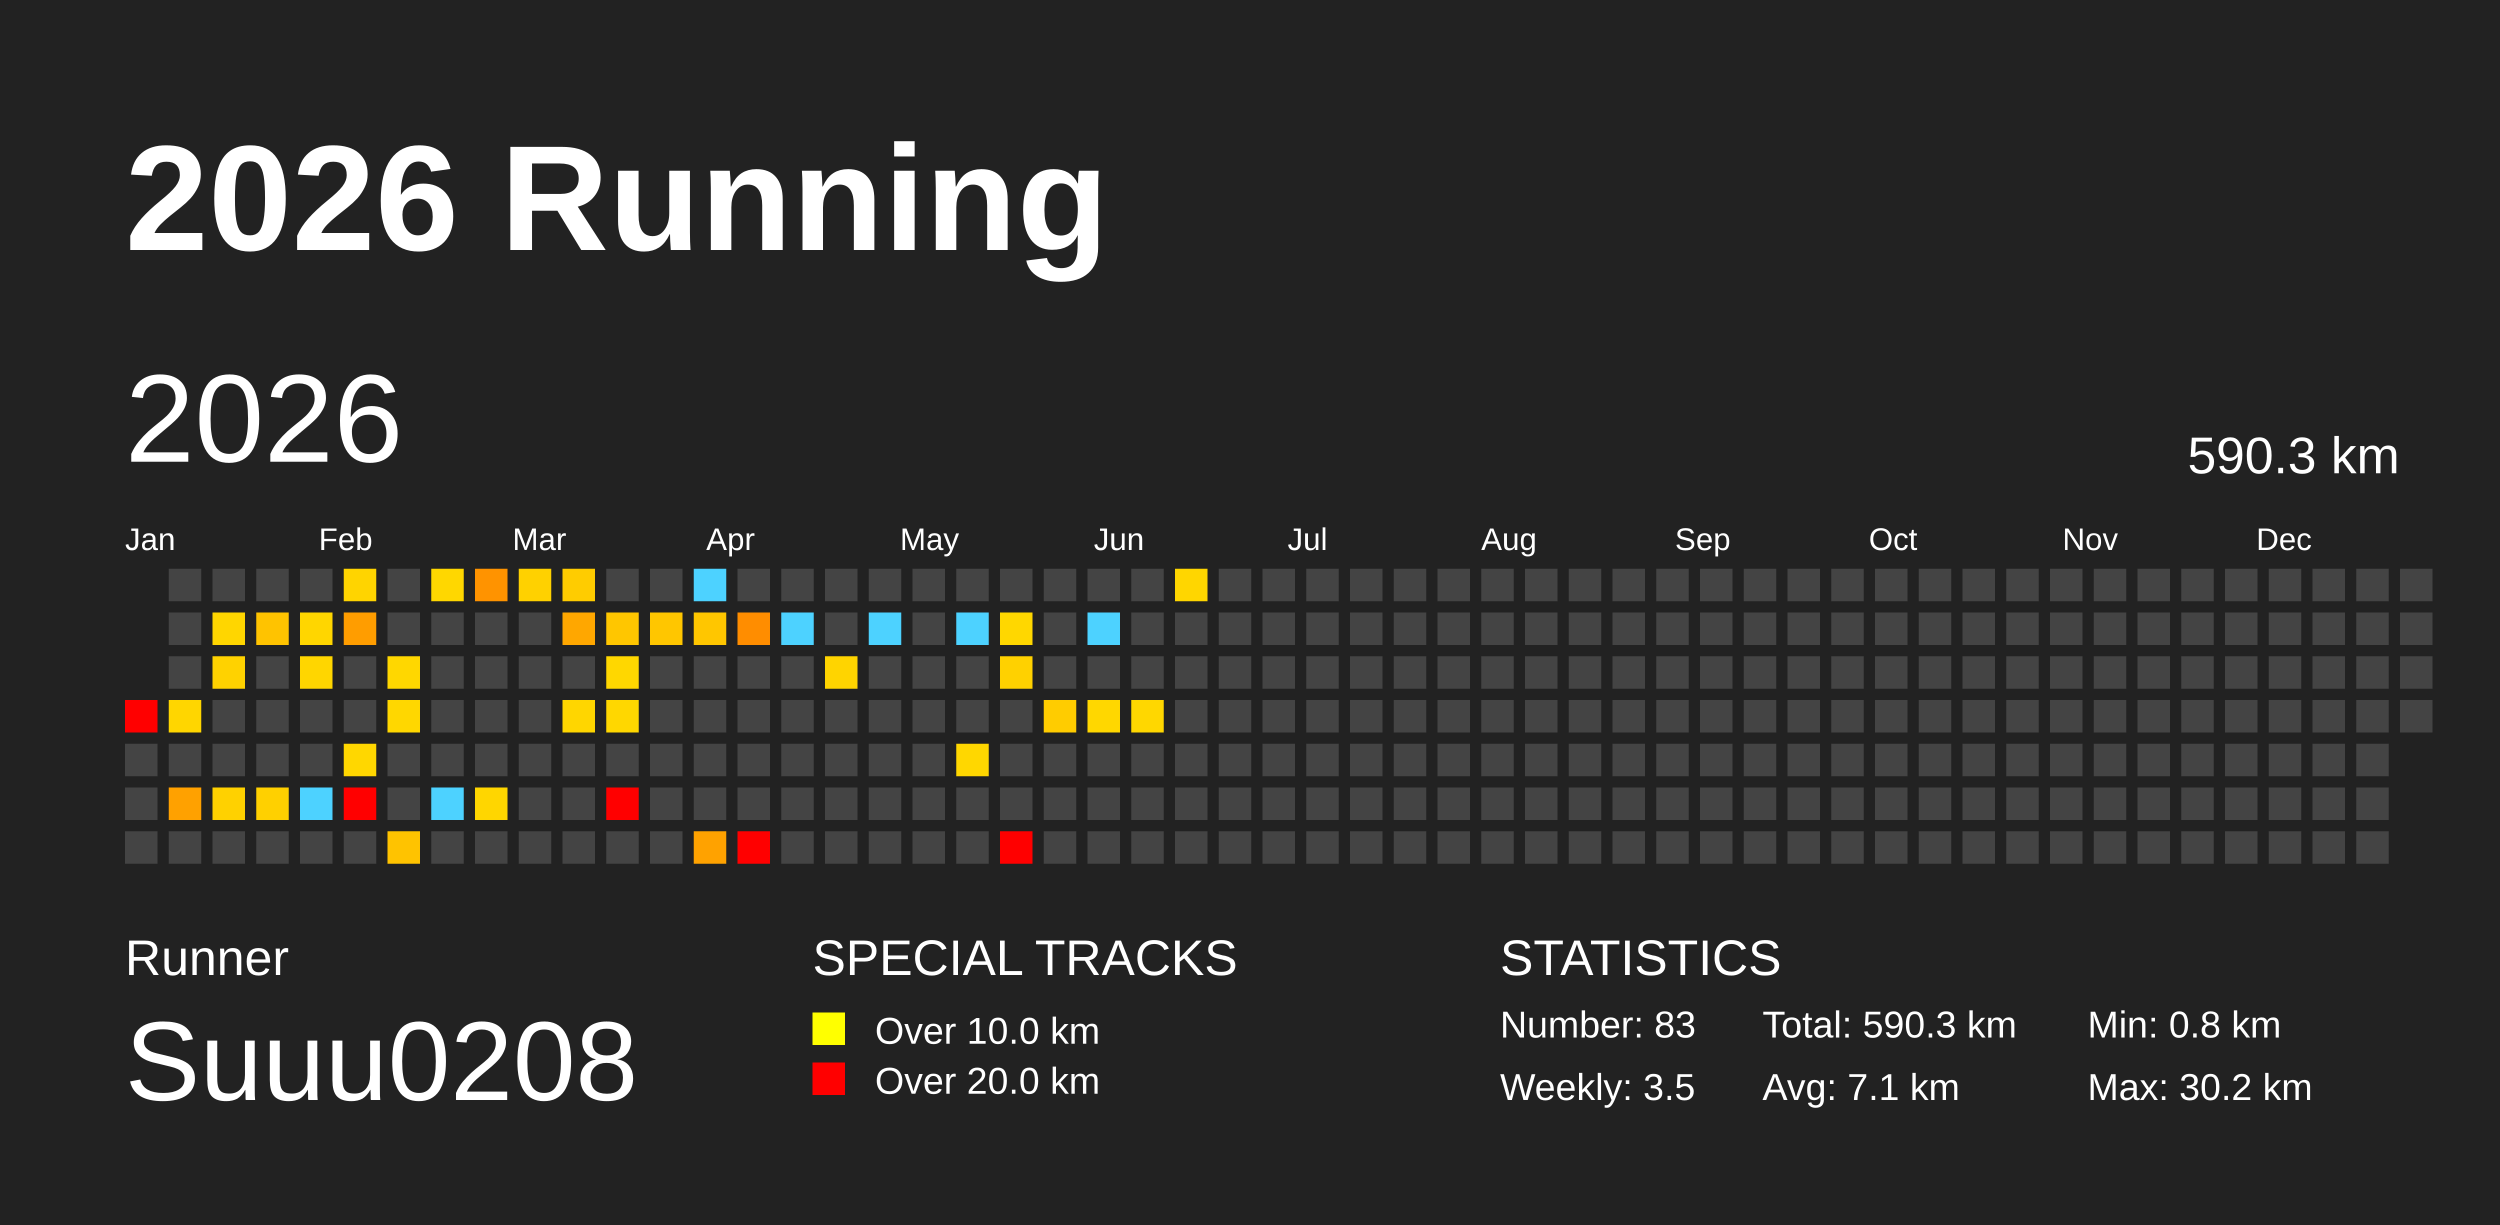
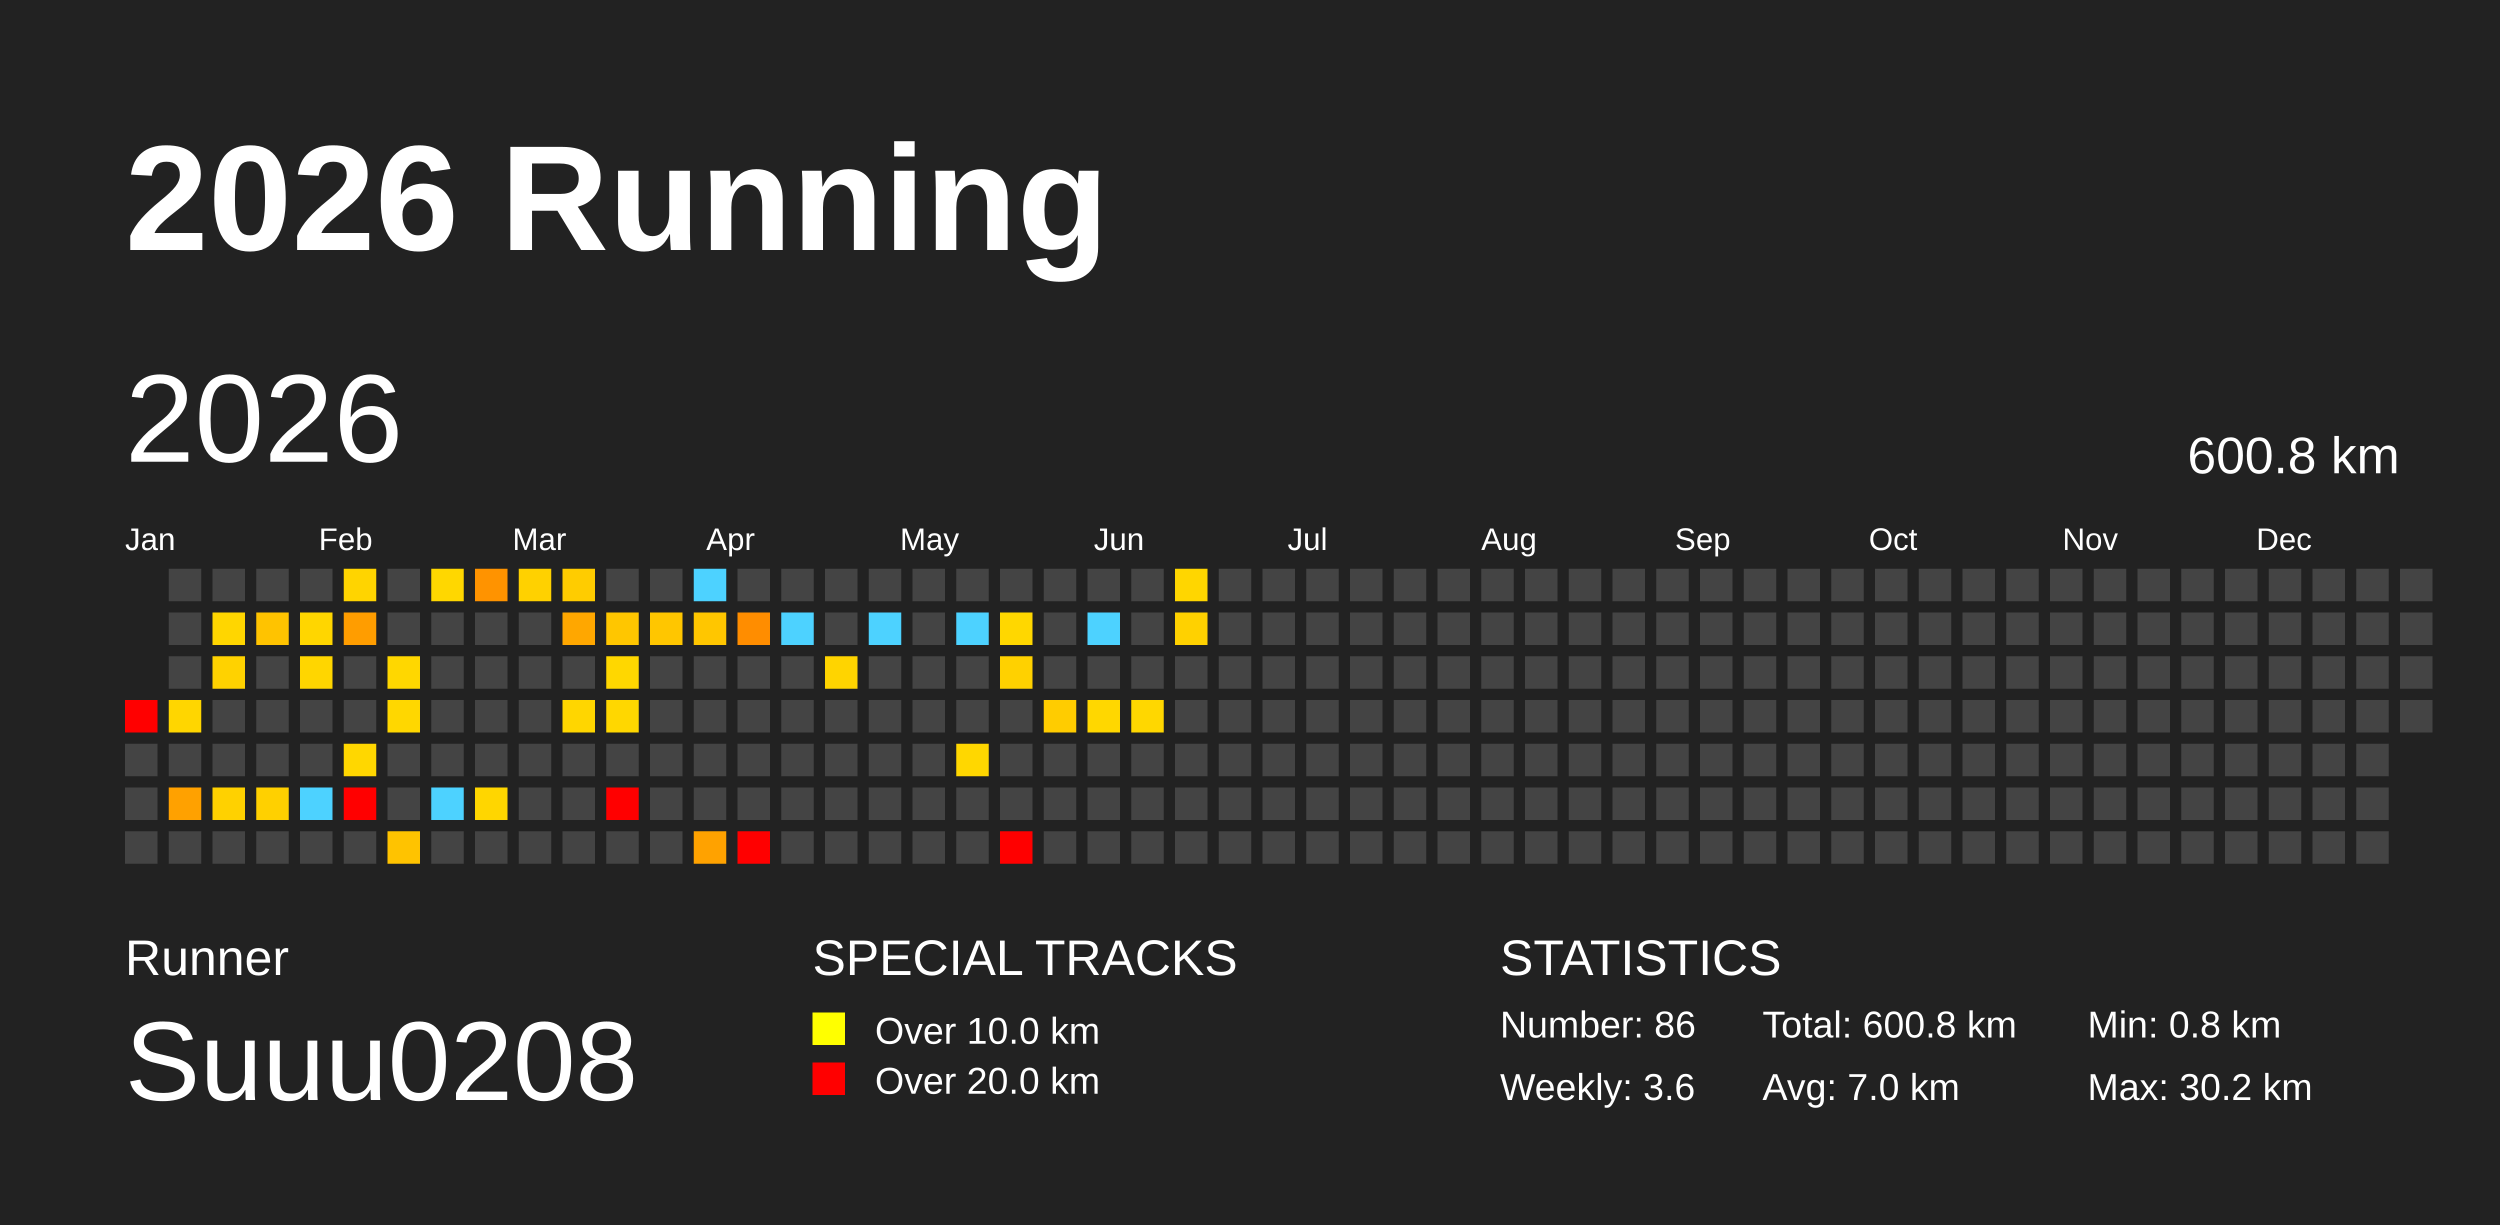
<svg xmlns="http://www.w3.org/2000/svg" baseProfile="full" height="98mm" version="1.1" viewBox="0,0,200,98" width="200mm">
  <defs />
  <rect fill="#222222" height="98" width="200" x="0" y="0" />
  <text fill="#FFFFFF" style="font-size:12px; font-family:Arial; font-weight:bold;" x="10" y="20">2026 Running</text>
  <text fill="#FFFFFF" style="font-size:4px; font-family:Arial" x="10" y="78">Runner</text>
  <text fill="#FFFFFF" style="font-size:9px; font-family:Arial" x="10" y="88">Suuu0208</text>
  <text fill="#FFFFFF" style="font-size:4px; font-family:Arial" x="65" y="78">SPECIAL TRACKS</text>
  <rect fill="yellow" height="2.6" width="2.6" x="65" y="81" />
  <text fill="#FFFFFF" style="font-size:3px; font-family:Arial" x="70" y="83.5">Over 10.0 km</text>
  <rect fill="red" height="2.6" width="2.6" x="65" y="85" />
  <text fill="#FFFFFF" style="font-size:3px; font-family:Arial" x="70" y="87.5">Over 20.0 km</text>
  <text fill="#FFFFFF" style="font-size:4px; font-family:Arial" x="120" y="78">STATISTICS</text>
-   <text fill="#FFFFFF" style="font-size:3px; font-family:Arial" x="120" y="83">Number: 83</text>
-   <text fill="#FFFFFF" style="font-size:3px; font-family:Arial" x="120" y="88">Weekly: 3.5</text>
-   <text fill="#FFFFFF" style="font-size:3px; font-family:Arial" x="141" y="83">Total: 590.3 km</text>
-   <text fill="#FFFFFF" style="font-size:3px; font-family:Arial" x="141" y="88">Avg: 7.1 km</text>
+   <text fill="#FFFFFF" style="font-size:3px; font-family:Arial" x="120" y="83">Number: 86</text>
+   <text fill="#FFFFFF" style="font-size:3px; font-family:Arial" x="120" y="88">Weekly: 3.6</text>
+   <text fill="#FFFFFF" style="font-size:3px; font-family:Arial" x="141" y="83">Total: 600.8 km</text>
+   <text fill="#FFFFFF" style="font-size:3px; font-family:Arial" x="141" y="88">Avg: 7.0 km</text>
  <text fill="#FFFFFF" style="font-size:3px; font-family:Arial" x="167" y="83">Min: 0.8 km</text>
  <text fill="#FFFFFF" style="font-size:3px; font-family:Arial" x="167" y="88">Max: 30.2 km</text>
  <text dominant-baseline="hanging" fill="#FFFFFF" style="font-size:10.0px; font-family:Arial;" x="10" y="30">2026</text>
-   <text dominant-baseline="hanging" fill="#FFFFFF" style="font-size:4.125px; font-family:Arial;" x="175" y="35">590.3 km</text>
+   <text dominant-baseline="hanging" fill="#FFFFFF" style="font-size:4.125px; font-family:Arial;" x="175" y="35">600.8 km</text>
  <text fill="#FFFFFF" style="font-size:2.5px; font-family:Arial" x="10.0" y="44">Jan</text>
  <text fill="#FFFFFF" style="font-size:2.5px; font-family:Arial" x="25.5" y="44">Feb</text>
  <text fill="#FFFFFF" style="font-size:2.5px; font-family:Arial" x="41.0" y="44">Mar</text>
  <text fill="#FFFFFF" style="font-size:2.5px; font-family:Arial" x="56.5" y="44">Apr</text>
  <text fill="#FFFFFF" style="font-size:2.5px; font-family:Arial" x="72.0" y="44">May</text>
  <text fill="#FFFFFF" style="font-size:2.5px; font-family:Arial" x="87.5" y="44">Jun</text>
  <text fill="#FFFFFF" style="font-size:2.5px; font-family:Arial" x="103.0" y="44">Jul</text>
  <text fill="#FFFFFF" style="font-size:2.5px; font-family:Arial" x="118.5" y="44">Aug</text>
  <text fill="#FFFFFF" style="font-size:2.5px; font-family:Arial" x="134.0" y="44">Sep</text>
  <text fill="#FFFFFF" style="font-size:2.5px; font-family:Arial" x="149.5" y="44">Oct</text>
  <text fill="#FFFFFF" style="font-size:2.5px; font-family:Arial" x="165.0" y="44">Nov</text>
  <text fill="#FFFFFF" style="font-size:2.5px; font-family:Arial" x="180.5" y="44">Dec</text>
  <rect fill="red" height="2.6" width="2.6" x="10.0" y="56.0" />
  <rect fill="#444444" height="2.6" width="2.6" x="10.0" y="59.5" />
  <rect fill="#444444" height="2.6" width="2.6" x="10.0" y="63.0" />
  <rect fill="#444444" height="2.6" width="2.6" x="10.0" y="66.5" />
  <rect fill="#444444" height="2.6" width="2.6" x="13.5" y="45.5" />
  <rect fill="#444444" height="2.6" width="2.6" x="13.5" y="49.0" />
  <rect fill="#444444" height="2.6" width="2.6" x="13.5" y="52.5" />
  <rect fill="#ffd600" height="2.6" width="2.6" x="13.5" y="56.0" />
  <rect fill="#444444" height="2.6" width="2.6" x="13.5" y="59.5" />
  <rect fill="#ffa100" height="2.6" width="2.6" x="13.5" y="63.0" />
  <rect fill="#444444" height="2.6" width="2.6" x="13.5" y="66.5" />
  <rect fill="#444444" height="2.6" width="2.6" x="17.0" y="45.5" />
  <rect fill="#ffd600" height="2.6" width="2.6" x="17.0" y="49.0" />
  <rect fill="#ffd200" height="2.6" width="2.6" x="17.0" y="52.5" />
  <rect fill="#444444" height="2.6" width="2.6" x="17.0" y="56.0" />
  <rect fill="#444444" height="2.6" width="2.6" x="17.0" y="59.5" />
  <rect fill="#ffd100" height="2.6" width="2.6" x="17.0" y="63.0" />
  <rect fill="#444444" height="2.6" width="2.6" x="17.0" y="66.5" />
  <rect fill="#444444" height="2.6" width="2.6" x="20.5" y="45.5" />
  <rect fill="#ffc300" height="2.6" width="2.6" x="20.5" y="49.0" />
  <rect fill="#444444" height="2.6" width="2.6" x="20.5" y="52.5" />
  <rect fill="#444444" height="2.6" width="2.6" x="20.5" y="56.0" />
  <rect fill="#444444" height="2.6" width="2.6" x="20.5" y="59.5" />
  <rect fill="#ffd000" height="2.6" width="2.6" x="20.5" y="63.0" />
  <rect fill="#444444" height="2.6" width="2.6" x="20.5" y="66.5" />
  <rect fill="#444444" height="2.6" width="2.6" x="24.0" y="45.5" />
  <rect fill="#ffd600" height="2.6" width="2.6" x="24.0" y="49.0" />
  <rect fill="#ffd600" height="2.6" width="2.6" x="24.0" y="52.5" />
  <rect fill="#444444" height="2.6" width="2.6" x="24.0" y="56.0" />
  <rect fill="#444444" height="2.6" width="2.6" x="24.0" y="59.5" />
  <rect fill="#4dd2ff" height="2.6" width="2.6" x="24.0" y="63.0" />
  <rect fill="#444444" height="2.6" width="2.6" x="24.0" y="66.5" />
  <rect fill="#ffd400" height="2.6" width="2.6" x="27.5" y="45.5" />
  <rect fill="#ff9d00" height="2.6" width="2.6" x="27.5" y="49.0" />
  <rect fill="#444444" height="2.6" width="2.6" x="27.5" y="52.5" />
  <rect fill="#444444" height="2.6" width="2.6" x="27.5" y="56.0" />
  <rect fill="#ffd700" height="2.6" width="2.6" x="27.5" y="59.5" />
  <rect fill="red" height="2.6" width="2.6" x="27.5" y="63.0" />
  <rect fill="#444444" height="2.6" width="2.6" x="27.5" y="66.5" />
  <rect fill="#444444" height="2.6" width="2.6" x="31.0" y="45.5" />
  <rect fill="#444444" height="2.6" width="2.6" x="31.0" y="49.0" />
  <rect fill="#ffd700" height="2.6" width="2.6" x="31.0" y="52.5" />
  <rect fill="#ffd700" height="2.6" width="2.6" x="31.0" y="56.0" />
  <rect fill="#444444" height="2.6" width="2.6" x="31.0" y="59.5" />
  <rect fill="#444444" height="2.6" width="2.6" x="31.0" y="63.0" />
  <rect fill="#ffc300" height="2.6" width="2.6" x="31.0" y="66.5" />
  <rect fill="#ffd700" height="2.6" width="2.6" x="34.5" y="45.5" />
  <rect fill="#444444" height="2.6" width="2.6" x="34.5" y="49.0" />
  <rect fill="#444444" height="2.6" width="2.6" x="34.5" y="52.5" />
  <rect fill="#444444" height="2.6" width="2.6" x="34.5" y="56.0" />
  <rect fill="#444444" height="2.6" width="2.6" x="34.5" y="59.5" />
  <rect fill="#4dd2ff" height="2.6" width="2.6" x="34.5" y="63.0" />
  <rect fill="#444444" height="2.6" width="2.6" x="34.5" y="66.5" />
  <rect fill="#ff9300" height="2.6" width="2.6" x="38.0" y="45.5" />
  <rect fill="#444444" height="2.6" width="2.6" x="38.0" y="49.0" />
  <rect fill="#444444" height="2.6" width="2.6" x="38.0" y="52.5" />
  <rect fill="#444444" height="2.6" width="2.6" x="38.0" y="56.0" />
  <rect fill="#444444" height="2.6" width="2.6" x="38.0" y="59.5" />
  <rect fill="#ffd600" height="2.6" width="2.6" x="38.0" y="63.0" />
  <rect fill="#444444" height="2.6" width="2.6" x="38.0" y="66.5" />
  <rect fill="#ffd100" height="2.6" width="2.6" x="41.5" y="45.5" />
  <rect fill="#444444" height="2.6" width="2.6" x="41.5" y="49.0" />
  <rect fill="#444444" height="2.6" width="2.6" x="41.5" y="52.5" />
  <rect fill="#444444" height="2.6" width="2.6" x="41.5" y="56.0" />
  <rect fill="#444444" height="2.6" width="2.6" x="41.5" y="59.5" />
  <rect fill="#444444" height="2.6" width="2.6" x="41.5" y="63.0" />
  <rect fill="#444444" height="2.6" width="2.6" x="41.5" y="66.5" />
  <rect fill="#ffcc00" height="2.6" width="2.6" x="45.0" y="45.5" />
  <rect fill="#ffa700" height="2.6" width="2.6" x="45.0" y="49.0" />
  <rect fill="#444444" height="2.6" width="2.6" x="45.0" y="52.5" />
  <rect fill="#ffd600" height="2.6" width="2.6" x="45.0" y="56.0" />
  <rect fill="#444444" height="2.6" width="2.6" x="45.0" y="59.5" />
  <rect fill="#444444" height="2.6" width="2.6" x="45.0" y="63.0" />
  <rect fill="#444444" height="2.6" width="2.6" x="45.0" y="66.5" />
  <rect fill="#444444" height="2.6" width="2.6" x="48.5" y="45.5" />
  <rect fill="#ffc600" height="2.6" width="2.6" x="48.5" y="49.0" />
  <rect fill="#ffd700" height="2.6" width="2.6" x="48.5" y="52.5" />
  <rect fill="#ffd700" height="2.6" width="2.6" x="48.5" y="56.0" />
  <rect fill="#444444" height="2.6" width="2.6" x="48.5" y="59.5" />
  <rect fill="red" height="2.6" width="2.6" x="48.5" y="63.0" />
  <rect fill="#444444" height="2.6" width="2.6" x="48.5" y="66.5" />
  <rect fill="#444444" height="2.6" width="2.6" x="52.0" y="45.5" />
  <rect fill="#ffc600" height="2.6" width="2.6" x="52.0" y="49.0" />
  <rect fill="#444444" height="2.6" width="2.6" x="52.0" y="52.5" />
  <rect fill="#444444" height="2.6" width="2.6" x="52.0" y="56.0" />
  <rect fill="#444444" height="2.6" width="2.6" x="52.0" y="59.5" />
  <rect fill="#444444" height="2.6" width="2.6" x="52.0" y="63.0" />
  <rect fill="#444444" height="2.6" width="2.6" x="52.0" y="66.5" />
  <rect fill="#4dd2ff" height="2.6" width="2.6" x="55.5" y="45.5" />
  <rect fill="#ffc600" height="2.6" width="2.6" x="55.5" y="49.0" />
  <rect fill="#444444" height="2.6" width="2.6" x="55.5" y="52.5" />
  <rect fill="#444444" height="2.6" width="2.6" x="55.5" y="56.0" />
  <rect fill="#444444" height="2.6" width="2.6" x="55.5" y="59.5" />
  <rect fill="#444444" height="2.6" width="2.6" x="55.5" y="63.0" />
  <rect fill="#ffa200" height="2.6" width="2.6" x="55.5" y="66.5" />
  <rect fill="#444444" height="2.6" width="2.6" x="59.0" y="45.5" />
  <rect fill="#ff8d00" height="2.6" width="2.6" x="59.0" y="49.0" />
  <rect fill="#444444" height="2.6" width="2.6" x="59.0" y="52.5" />
  <rect fill="#444444" height="2.6" width="2.6" x="59.0" y="56.0" />
  <rect fill="#444444" height="2.6" width="2.6" x="59.0" y="59.5" />
  <rect fill="#444444" height="2.6" width="2.6" x="59.0" y="63.0" />
  <rect fill="red" height="2.6" width="2.6" x="59.0" y="66.5" />
  <rect fill="#444444" height="2.6" width="2.6" x="62.5" y="45.5" />
  <rect fill="#4dd2ff" height="2.6" width="2.6" x="62.5" y="49.0" />
  <rect fill="#444444" height="2.6" width="2.6" x="62.5" y="52.5" />
  <rect fill="#444444" height="2.6" width="2.6" x="62.5" y="56.0" />
  <rect fill="#444444" height="2.6" width="2.6" x="62.5" y="59.5" />
  <rect fill="#444444" height="2.6" width="2.6" x="62.5" y="63.0" />
  <rect fill="#444444" height="2.6" width="2.6" x="62.5" y="66.5" />
  <rect fill="#444444" height="2.6" width="2.6" x="66.0" y="45.5" />
  <rect fill="#444444" height="2.6" width="2.6" x="66.0" y="49.0" />
  <rect fill="#ffd400" height="2.6" width="2.6" x="66.0" y="52.5" />
  <rect fill="#444444" height="2.6" width="2.6" x="66.0" y="56.0" />
  <rect fill="#444444" height="2.6" width="2.6" x="66.0" y="59.5" />
  <rect fill="#444444" height="2.6" width="2.6" x="66.0" y="63.0" />
  <rect fill="#444444" height="2.6" width="2.6" x="66.0" y="66.5" />
  <rect fill="#444444" height="2.6" width="2.6" x="69.5" y="45.5" />
  <rect fill="#4dd2ff" height="2.6" width="2.6" x="69.5" y="49.0" />
  <rect fill="#444444" height="2.6" width="2.6" x="69.5" y="52.5" />
  <rect fill="#444444" height="2.6" width="2.6" x="69.5" y="56.0" />
  <rect fill="#444444" height="2.6" width="2.6" x="69.5" y="59.5" />
  <rect fill="#444444" height="2.6" width="2.6" x="69.5" y="63.0" />
  <rect fill="#444444" height="2.6" width="2.6" x="69.5" y="66.5" />
  <rect fill="#444444" height="2.6" width="2.6" x="73.0" y="45.5" />
  <rect fill="#444444" height="2.6" width="2.6" x="73.0" y="49.0" />
  <rect fill="#444444" height="2.6" width="2.6" x="73.0" y="52.5" />
  <rect fill="#444444" height="2.6" width="2.6" x="73.0" y="56.0" />
  <rect fill="#444444" height="2.6" width="2.6" x="73.0" y="59.5" />
  <rect fill="#444444" height="2.6" width="2.6" x="73.0" y="63.0" />
  <rect fill="#444444" height="2.6" width="2.6" x="73.0" y="66.5" />
  <rect fill="#444444" height="2.6" width="2.6" x="76.5" y="45.5" />
  <rect fill="#4dd2ff" height="2.6" width="2.6" x="76.5" y="49.0" />
  <rect fill="#444444" height="2.6" width="2.6" x="76.5" y="52.5" />
  <rect fill="#444444" height="2.6" width="2.6" x="76.5" y="56.0" />
  <rect fill="#ffd700" height="2.6" width="2.6" x="76.5" y="59.5" />
  <rect fill="#444444" height="2.6" width="2.6" x="76.5" y="63.0" />
  <rect fill="#444444" height="2.6" width="2.6" x="76.5" y="66.5" />
  <rect fill="#444444" height="2.6" width="2.6" x="80.0" y="45.5" />
  <rect fill="#ffd700" height="2.6" width="2.6" x="80.0" y="49.0" />
  <rect fill="#ffd100" height="2.6" width="2.6" x="80.0" y="52.5" />
  <rect fill="#444444" height="2.6" width="2.6" x="80.0" y="56.0" />
  <rect fill="#444444" height="2.6" width="2.6" x="80.0" y="59.5" />
  <rect fill="#444444" height="2.6" width="2.6" x="80.0" y="63.0" />
  <rect fill="red" height="2.6" width="2.6" x="80.0" y="66.5" />
  <rect fill="#444444" height="2.6" width="2.6" x="83.5" y="45.5" />
  <rect fill="#444444" height="2.6" width="2.6" x="83.5" y="49.0" />
  <rect fill="#444444" height="2.6" width="2.6" x="83.5" y="52.5" />
  <rect fill="#ffcc00" height="2.6" width="2.6" x="83.5" y="56.0" />
  <rect fill="#444444" height="2.6" width="2.6" x="83.5" y="59.5" />
  <rect fill="#444444" height="2.6" width="2.6" x="83.5" y="63.0" />
  <rect fill="#444444" height="2.6" width="2.6" x="83.5" y="66.5" />
  <rect fill="#444444" height="2.6" width="2.6" x="87.0" y="45.5" />
  <rect fill="#4dd2ff" height="2.6" width="2.6" x="87.0" y="49.0" />
  <rect fill="#444444" height="2.6" width="2.6" x="87.0" y="52.5" />
  <rect fill="#ffd700" height="2.6" width="2.6" x="87.0" y="56.0" />
  <rect fill="#444444" height="2.6" width="2.6" x="87.0" y="59.5" />
  <rect fill="#444444" height="2.6" width="2.6" x="87.0" y="63.0" />
  <rect fill="#444444" height="2.6" width="2.6" x="87.0" y="66.5" />
  <rect fill="#444444" height="2.6" width="2.6" x="90.5" y="45.5" />
  <rect fill="#444444" height="2.6" width="2.6" x="90.5" y="49.0" />
  <rect fill="#444444" height="2.6" width="2.6" x="90.5" y="52.5" />
  <rect fill="#ffd700" height="2.6" width="2.6" x="90.5" y="56.0" />
  <rect fill="#444444" height="2.6" width="2.6" x="90.5" y="59.5" />
  <rect fill="#444444" height="2.6" width="2.6" x="90.5" y="63.0" />
  <rect fill="#444444" height="2.6" width="2.6" x="90.5" y="66.5" />
  <rect fill="#ffd600" height="2.6" width="2.6" x="94.0" y="45.5" />
-   <rect fill="#444444" height="2.6" width="2.6" x="94.0" y="49.0" />
+   <rect fill="#ffd100" height="2.6" width="2.6" x="94.0" y="49.0" />
  <rect fill="#444444" height="2.6" width="2.6" x="94.0" y="52.5" />
  <rect fill="#444444" height="2.6" width="2.6" x="94.0" y="56.0" />
  <rect fill="#444444" height="2.6" width="2.6" x="94.0" y="59.5" />
  <rect fill="#444444" height="2.6" width="2.6" x="94.0" y="63.0" />
  <rect fill="#444444" height="2.6" width="2.6" x="94.0" y="66.5" />
  <rect fill="#444444" height="2.6" width="2.6" x="97.5" y="45.5" />
  <rect fill="#444444" height="2.6" width="2.6" x="97.5" y="49.0" />
  <rect fill="#444444" height="2.6" width="2.6" x="97.5" y="52.5" />
  <rect fill="#444444" height="2.6" width="2.6" x="97.5" y="56.0" />
  <rect fill="#444444" height="2.6" width="2.6" x="97.5" y="59.5" />
  <rect fill="#444444" height="2.6" width="2.6" x="97.5" y="63.0" />
  <rect fill="#444444" height="2.6" width="2.6" x="97.5" y="66.5" />
  <rect fill="#444444" height="2.6" width="2.6" x="101.0" y="45.5" />
  <rect fill="#444444" height="2.6" width="2.6" x="101.0" y="49.0" />
  <rect fill="#444444" height="2.6" width="2.6" x="101.0" y="52.5" />
  <rect fill="#444444" height="2.6" width="2.6" x="101.0" y="56.0" />
  <rect fill="#444444" height="2.6" width="2.6" x="101.0" y="59.5" />
  <rect fill="#444444" height="2.6" width="2.6" x="101.0" y="63.0" />
  <rect fill="#444444" height="2.6" width="2.6" x="101.0" y="66.5" />
  <rect fill="#444444" height="2.6" width="2.6" x="104.5" y="45.5" />
  <rect fill="#444444" height="2.6" width="2.6" x="104.5" y="49.0" />
  <rect fill="#444444" height="2.6" width="2.6" x="104.5" y="52.5" />
  <rect fill="#444444" height="2.6" width="2.6" x="104.5" y="56.0" />
  <rect fill="#444444" height="2.6" width="2.6" x="104.5" y="59.5" />
  <rect fill="#444444" height="2.6" width="2.6" x="104.5" y="63.0" />
  <rect fill="#444444" height="2.6" width="2.6" x="104.5" y="66.5" />
  <rect fill="#444444" height="2.6" width="2.6" x="108.0" y="45.5" />
  <rect fill="#444444" height="2.6" width="2.6" x="108.0" y="49.0" />
  <rect fill="#444444" height="2.6" width="2.6" x="108.0" y="52.5" />
  <rect fill="#444444" height="2.6" width="2.6" x="108.0" y="56.0" />
  <rect fill="#444444" height="2.6" width="2.6" x="108.0" y="59.5" />
  <rect fill="#444444" height="2.6" width="2.6" x="108.0" y="63.0" />
  <rect fill="#444444" height="2.6" width="2.6" x="108.0" y="66.5" />
  <rect fill="#444444" height="2.6" width="2.6" x="111.5" y="45.5" />
  <rect fill="#444444" height="2.6" width="2.6" x="111.5" y="49.0" />
  <rect fill="#444444" height="2.6" width="2.6" x="111.5" y="52.5" />
  <rect fill="#444444" height="2.6" width="2.6" x="111.5" y="56.0" />
  <rect fill="#444444" height="2.6" width="2.6" x="111.5" y="59.5" />
  <rect fill="#444444" height="2.6" width="2.6" x="111.5" y="63.0" />
  <rect fill="#444444" height="2.6" width="2.6" x="111.5" y="66.5" />
  <rect fill="#444444" height="2.6" width="2.6" x="115.0" y="45.5" />
  <rect fill="#444444" height="2.6" width="2.6" x="115.0" y="49.0" />
  <rect fill="#444444" height="2.6" width="2.6" x="115.0" y="52.5" />
  <rect fill="#444444" height="2.6" width="2.6" x="115.0" y="56.0" />
  <rect fill="#444444" height="2.6" width="2.6" x="115.0" y="59.5" />
  <rect fill="#444444" height="2.6" width="2.6" x="115.0" y="63.0" />
  <rect fill="#444444" height="2.6" width="2.6" x="115.0" y="66.5" />
  <rect fill="#444444" height="2.6" width="2.6" x="118.5" y="45.5" />
  <rect fill="#444444" height="2.6" width="2.6" x="118.5" y="49.0" />
  <rect fill="#444444" height="2.6" width="2.6" x="118.5" y="52.5" />
  <rect fill="#444444" height="2.6" width="2.6" x="118.5" y="56.0" />
  <rect fill="#444444" height="2.6" width="2.6" x="118.5" y="59.5" />
  <rect fill="#444444" height="2.6" width="2.6" x="118.5" y="63.0" />
  <rect fill="#444444" height="2.6" width="2.6" x="118.5" y="66.5" />
  <rect fill="#444444" height="2.6" width="2.6" x="122.0" y="45.5" />
  <rect fill="#444444" height="2.6" width="2.6" x="122.0" y="49.0" />
  <rect fill="#444444" height="2.6" width="2.6" x="122.0" y="52.5" />
  <rect fill="#444444" height="2.6" width="2.6" x="122.0" y="56.0" />
  <rect fill="#444444" height="2.6" width="2.6" x="122.0" y="59.5" />
  <rect fill="#444444" height="2.6" width="2.6" x="122.0" y="63.0" />
  <rect fill="#444444" height="2.6" width="2.6" x="122.0" y="66.5" />
  <rect fill="#444444" height="2.6" width="2.6" x="125.5" y="45.5" />
  <rect fill="#444444" height="2.6" width="2.6" x="125.5" y="49.0" />
  <rect fill="#444444" height="2.6" width="2.6" x="125.5" y="52.5" />
  <rect fill="#444444" height="2.6" width="2.6" x="125.5" y="56.0" />
  <rect fill="#444444" height="2.6" width="2.6" x="125.5" y="59.5" />
  <rect fill="#444444" height="2.6" width="2.6" x="125.5" y="63.0" />
  <rect fill="#444444" height="2.6" width="2.6" x="125.5" y="66.5" />
  <rect fill="#444444" height="2.6" width="2.6" x="129.0" y="45.5" />
  <rect fill="#444444" height="2.6" width="2.6" x="129.0" y="49.0" />
  <rect fill="#444444" height="2.6" width="2.6" x="129.0" y="52.5" />
  <rect fill="#444444" height="2.6" width="2.6" x="129.0" y="56.0" />
  <rect fill="#444444" height="2.6" width="2.6" x="129.0" y="59.5" />
  <rect fill="#444444" height="2.6" width="2.6" x="129.0" y="63.0" />
  <rect fill="#444444" height="2.6" width="2.6" x="129.0" y="66.5" />
  <rect fill="#444444" height="2.6" width="2.6" x="132.5" y="45.5" />
  <rect fill="#444444" height="2.6" width="2.6" x="132.5" y="49.0" />
  <rect fill="#444444" height="2.6" width="2.6" x="132.5" y="52.5" />
  <rect fill="#444444" height="2.6" width="2.6" x="132.5" y="56.0" />
  <rect fill="#444444" height="2.6" width="2.6" x="132.5" y="59.5" />
  <rect fill="#444444" height="2.6" width="2.6" x="132.5" y="63.0" />
  <rect fill="#444444" height="2.6" width="2.6" x="132.5" y="66.5" />
  <rect fill="#444444" height="2.6" width="2.6" x="136.0" y="45.5" />
  <rect fill="#444444" height="2.6" width="2.6" x="136.0" y="49.0" />
  <rect fill="#444444" height="2.6" width="2.6" x="136.0" y="52.5" />
  <rect fill="#444444" height="2.6" width="2.6" x="136.0" y="56.0" />
  <rect fill="#444444" height="2.6" width="2.6" x="136.0" y="59.5" />
  <rect fill="#444444" height="2.6" width="2.6" x="136.0" y="63.0" />
  <rect fill="#444444" height="2.6" width="2.6" x="136.0" y="66.5" />
  <rect fill="#444444" height="2.6" width="2.6" x="139.5" y="45.5" />
  <rect fill="#444444" height="2.6" width="2.6" x="139.5" y="49.0" />
  <rect fill="#444444" height="2.6" width="2.6" x="139.5" y="52.5" />
  <rect fill="#444444" height="2.6" width="2.6" x="139.5" y="56.0" />
  <rect fill="#444444" height="2.6" width="2.6" x="139.5" y="59.5" />
  <rect fill="#444444" height="2.6" width="2.6" x="139.5" y="63.0" />
  <rect fill="#444444" height="2.6" width="2.6" x="139.5" y="66.5" />
  <rect fill="#444444" height="2.6" width="2.6" x="143.0" y="45.5" />
  <rect fill="#444444" height="2.6" width="2.6" x="143.0" y="49.0" />
  <rect fill="#444444" height="2.6" width="2.6" x="143.0" y="52.5" />
  <rect fill="#444444" height="2.6" width="2.6" x="143.0" y="56.0" />
  <rect fill="#444444" height="2.6" width="2.6" x="143.0" y="59.5" />
  <rect fill="#444444" height="2.6" width="2.6" x="143.0" y="63.0" />
  <rect fill="#444444" height="2.6" width="2.6" x="143.0" y="66.5" />
  <rect fill="#444444" height="2.6" width="2.6" x="146.5" y="45.5" />
  <rect fill="#444444" height="2.6" width="2.6" x="146.5" y="49.0" />
  <rect fill="#444444" height="2.6" width="2.6" x="146.5" y="52.5" />
  <rect fill="#444444" height="2.6" width="2.6" x="146.5" y="56.0" />
  <rect fill="#444444" height="2.6" width="2.6" x="146.5" y="59.5" />
  <rect fill="#444444" height="2.6" width="2.6" x="146.5" y="63.0" />
  <rect fill="#444444" height="2.6" width="2.6" x="146.5" y="66.5" />
  <rect fill="#444444" height="2.6" width="2.6" x="150.0" y="45.5" />
  <rect fill="#444444" height="2.6" width="2.6" x="150.0" y="49.0" />
  <rect fill="#444444" height="2.6" width="2.6" x="150.0" y="52.5" />
  <rect fill="#444444" height="2.6" width="2.6" x="150.0" y="56.0" />
  <rect fill="#444444" height="2.6" width="2.6" x="150.0" y="59.5" />
  <rect fill="#444444" height="2.6" width="2.6" x="150.0" y="63.0" />
  <rect fill="#444444" height="2.6" width="2.6" x="150.0" y="66.5" />
  <rect fill="#444444" height="2.6" width="2.6" x="153.5" y="45.5" />
  <rect fill="#444444" height="2.6" width="2.6" x="153.5" y="49.0" />
  <rect fill="#444444" height="2.6" width="2.6" x="153.5" y="52.5" />
  <rect fill="#444444" height="2.6" width="2.6" x="153.5" y="56.0" />
  <rect fill="#444444" height="2.6" width="2.6" x="153.5" y="59.5" />
  <rect fill="#444444" height="2.6" width="2.6" x="153.5" y="63.0" />
  <rect fill="#444444" height="2.6" width="2.6" x="153.5" y="66.5" />
  <rect fill="#444444" height="2.6" width="2.6" x="157.0" y="45.5" />
  <rect fill="#444444" height="2.6" width="2.6" x="157.0" y="49.0" />
  <rect fill="#444444" height="2.6" width="2.6" x="157.0" y="52.5" />
  <rect fill="#444444" height="2.6" width="2.6" x="157.0" y="56.0" />
  <rect fill="#444444" height="2.6" width="2.6" x="157.0" y="59.5" />
  <rect fill="#444444" height="2.6" width="2.6" x="157.0" y="63.0" />
  <rect fill="#444444" height="2.6" width="2.6" x="157.0" y="66.5" />
  <rect fill="#444444" height="2.6" width="2.6" x="160.5" y="45.5" />
  <rect fill="#444444" height="2.6" width="2.6" x="160.5" y="49.0" />
  <rect fill="#444444" height="2.6" width="2.6" x="160.5" y="52.5" />
  <rect fill="#444444" height="2.6" width="2.6" x="160.5" y="56.0" />
  <rect fill="#444444" height="2.6" width="2.6" x="160.5" y="59.5" />
  <rect fill="#444444" height="2.6" width="2.6" x="160.5" y="63.0" />
  <rect fill="#444444" height="2.6" width="2.6" x="160.5" y="66.5" />
  <rect fill="#444444" height="2.6" width="2.6" x="164.0" y="45.5" />
  <rect fill="#444444" height="2.6" width="2.6" x="164.0" y="49.0" />
  <rect fill="#444444" height="2.6" width="2.6" x="164.0" y="52.5" />
  <rect fill="#444444" height="2.6" width="2.6" x="164.0" y="56.0" />
  <rect fill="#444444" height="2.6" width="2.6" x="164.0" y="59.5" />
  <rect fill="#444444" height="2.6" width="2.6" x="164.0" y="63.0" />
  <rect fill="#444444" height="2.6" width="2.6" x="164.0" y="66.5" />
  <rect fill="#444444" height="2.6" width="2.6" x="167.5" y="45.5" />
  <rect fill="#444444" height="2.6" width="2.6" x="167.5" y="49.0" />
  <rect fill="#444444" height="2.6" width="2.6" x="167.5" y="52.5" />
  <rect fill="#444444" height="2.6" width="2.6" x="167.5" y="56.0" />
  <rect fill="#444444" height="2.6" width="2.6" x="167.5" y="59.5" />
  <rect fill="#444444" height="2.6" width="2.6" x="167.5" y="63.0" />
  <rect fill="#444444" height="2.6" width="2.6" x="167.5" y="66.5" />
  <rect fill="#444444" height="2.6" width="2.6" x="171.0" y="45.5" />
  <rect fill="#444444" height="2.6" width="2.6" x="171.0" y="49.0" />
  <rect fill="#444444" height="2.6" width="2.6" x="171.0" y="52.5" />
  <rect fill="#444444" height="2.6" width="2.6" x="171.0" y="56.0" />
  <rect fill="#444444" height="2.6" width="2.6" x="171.0" y="59.5" />
  <rect fill="#444444" height="2.6" width="2.6" x="171.0" y="63.0" />
  <rect fill="#444444" height="2.6" width="2.6" x="171.0" y="66.5" />
  <rect fill="#444444" height="2.6" width="2.6" x="174.5" y="45.5" />
  <rect fill="#444444" height="2.6" width="2.6" x="174.5" y="49.0" />
  <rect fill="#444444" height="2.6" width="2.6" x="174.5" y="52.5" />
  <rect fill="#444444" height="2.6" width="2.6" x="174.5" y="56.0" />
  <rect fill="#444444" height="2.6" width="2.6" x="174.5" y="59.5" />
  <rect fill="#444444" height="2.6" width="2.6" x="174.5" y="63.0" />
  <rect fill="#444444" height="2.6" width="2.6" x="174.5" y="66.5" />
  <rect fill="#444444" height="2.6" width="2.6" x="178.0" y="45.5" />
  <rect fill="#444444" height="2.6" width="2.6" x="178.0" y="49.0" />
  <rect fill="#444444" height="2.6" width="2.6" x="178.0" y="52.5" />
  <rect fill="#444444" height="2.6" width="2.6" x="178.0" y="56.0" />
  <rect fill="#444444" height="2.6" width="2.6" x="178.0" y="59.5" />
  <rect fill="#444444" height="2.6" width="2.6" x="178.0" y="63.0" />
  <rect fill="#444444" height="2.6" width="2.6" x="178.0" y="66.5" />
  <rect fill="#444444" height="2.6" width="2.6" x="181.5" y="45.5" />
  <rect fill="#444444" height="2.6" width="2.6" x="181.5" y="49.0" />
  <rect fill="#444444" height="2.6" width="2.6" x="181.5" y="52.5" />
  <rect fill="#444444" height="2.6" width="2.6" x="181.5" y="56.0" />
  <rect fill="#444444" height="2.6" width="2.6" x="181.5" y="59.5" />
  <rect fill="#444444" height="2.6" width="2.6" x="181.5" y="63.0" />
  <rect fill="#444444" height="2.6" width="2.6" x="181.5" y="66.5" />
  <rect fill="#444444" height="2.6" width="2.6" x="185.0" y="45.5" />
  <rect fill="#444444" height="2.6" width="2.6" x="185.0" y="49.0" />
  <rect fill="#444444" height="2.6" width="2.6" x="185.0" y="52.5" />
  <rect fill="#444444" height="2.6" width="2.6" x="185.0" y="56.0" />
  <rect fill="#444444" height="2.6" width="2.6" x="185.0" y="59.5" />
  <rect fill="#444444" height="2.6" width="2.6" x="185.0" y="63.0" />
  <rect fill="#444444" height="2.6" width="2.6" x="185.0" y="66.5" />
  <rect fill="#444444" height="2.6" width="2.6" x="188.5" y="45.5" />
  <rect fill="#444444" height="2.6" width="2.6" x="188.5" y="49.0" />
  <rect fill="#444444" height="2.6" width="2.6" x="188.5" y="52.5" />
  <rect fill="#444444" height="2.6" width="2.6" x="188.5" y="56.0" />
  <rect fill="#444444" height="2.6" width="2.6" x="188.5" y="59.5" />
  <rect fill="#444444" height="2.6" width="2.6" x="188.5" y="63.0" />
  <rect fill="#444444" height="2.6" width="2.6" x="188.5" y="66.5" />
  <rect fill="#444444" height="2.6" width="2.6" x="192.0" y="45.5" />
  <rect fill="#444444" height="2.6" width="2.6" x="192.0" y="49.0" />
  <rect fill="#444444" height="2.6" width="2.6" x="192.0" y="52.5" />
  <rect fill="#444444" height="2.6" width="2.6" x="192.0" y="56.0" />
</svg>
